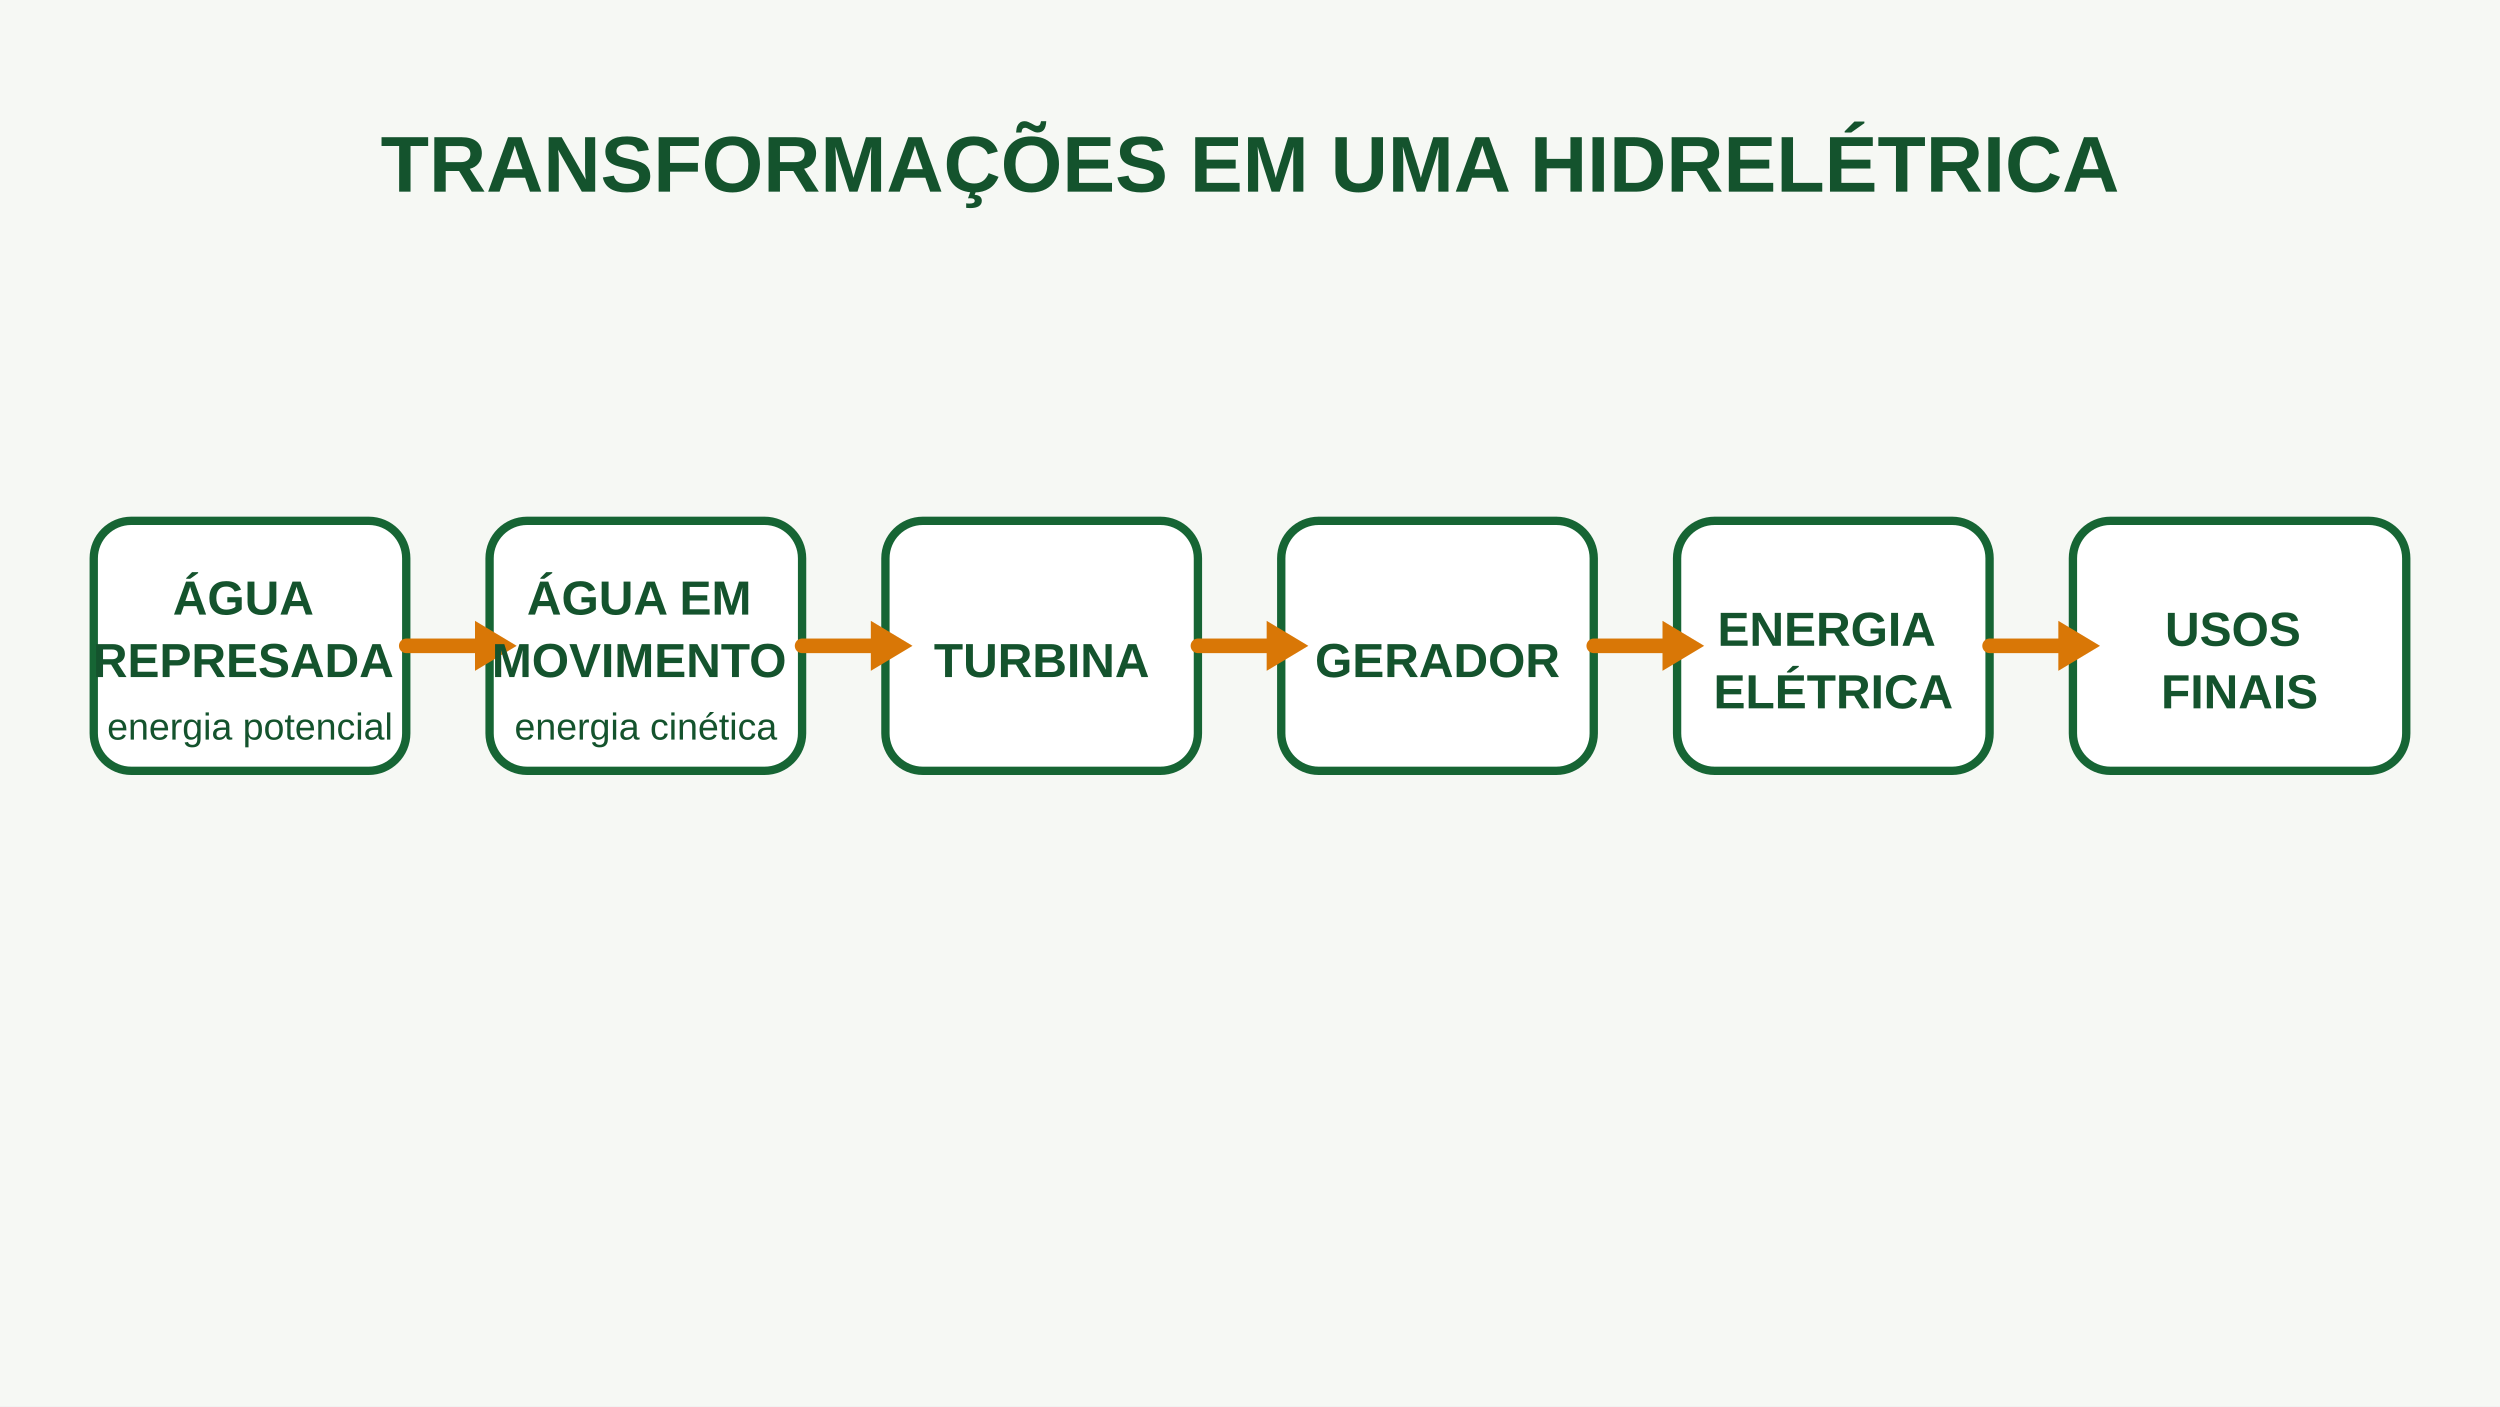
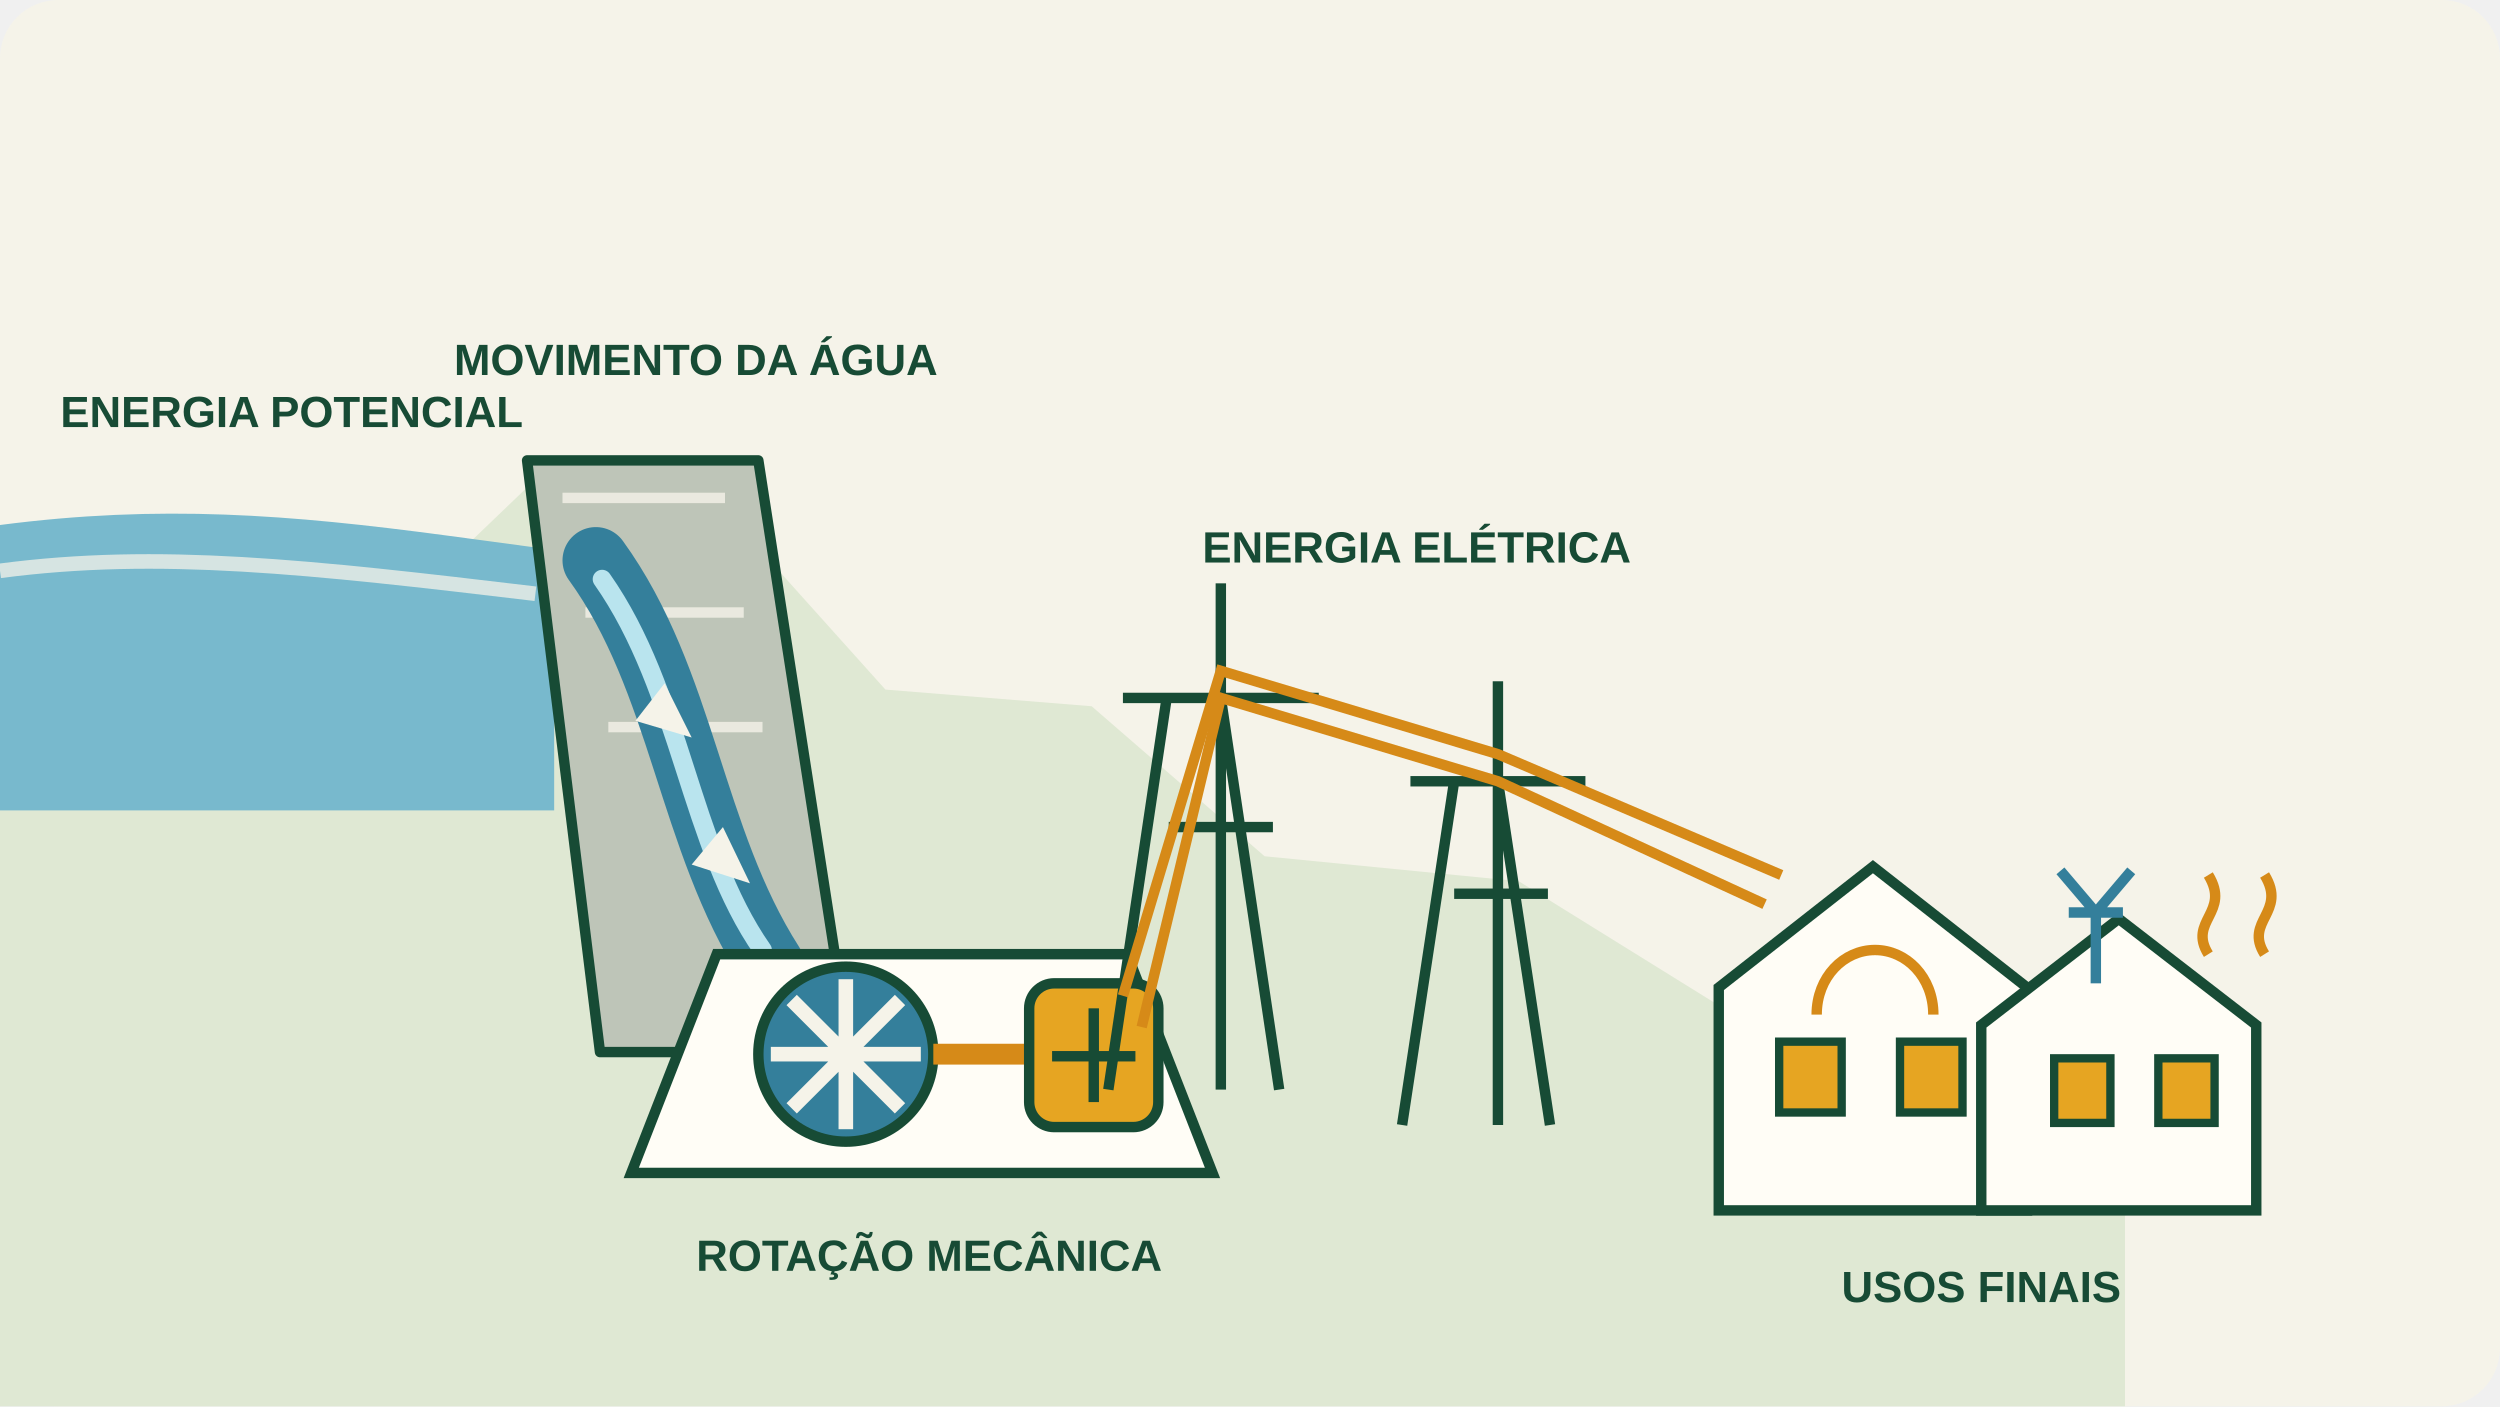
- <svg xmlns="http://www.w3.org/2000/svg" width="1200" height="675" viewBox="0 0 1200 675" role="img" aria-labelledby="title desc">
-   <rect width="1200" height="675" fill="#f6f8f4" />
-   <text x="600" y="92" text-anchor="middle" fill="#14532d" font-family="Arial, sans-serif" font-size="38" font-weight="700">TRANSFORMAÇÕES EM UMA HIDRELÉTRICA</text>
-   <g fill="#ffffff" stroke="#166534" stroke-width="4">
-     <rect x="45" y="250" width="150" height="120" rx="18" />
-     <rect x="235" y="250" width="150" height="120" rx="18" />
-     <rect x="425" y="250" width="150" height="120" rx="18" />
-     <rect x="615" y="250" width="150" height="120" rx="18" />
-     <rect x="805" y="250" width="150" height="120" rx="18" />
-     <rect x="995" y="250" width="160" height="120" rx="18" />
+ <svg xmlns="http://www.w3.org/2000/svg" width="1200" height="675" viewBox="0 0 1200 675" role="img" aria-labelledby="hidro-title hidro-desc">
+   <rect width="1200" height="675" rx="28" fill="#f5f3e9" />
+   <path d="M0 350 95 290l85 14 74-71 101 20 70 78 99 8 83 72 122 12 116 72 175 19v161H0z" fill="#dfe8d3" />
+   <path d="M0 252c77-10 139-5 214 5l52 7v125H0z" fill="#78b9cd" />
+   <path d="M0 274c76-10 148-2 257 11" fill="none" stroke="#f5f3e9" stroke-width="7" opacity=".75" />
+   <path d="M253 221h111l44 284H288z" fill="#bec5b8" stroke="#174b35" stroke-width="5" stroke-linejoin="round" />
+   <path d="M270 239h78m-67 55h76m-65 55h74" fill="none" stroke="#f5f3e9" stroke-width="5" opacity=".8" />
+   <path d="M286 269c42 58 45 133 84 194" fill="none" stroke="#347f9b" stroke-width="32" stroke-linecap="round" />
+   <path d="M289 278c38 54 42 128 77 178" fill="none" stroke="#b9e4ee" stroke-width="9" stroke-linecap="round" />
+   <path d="m319 328 13 26-27-8m42 51 13 27-28-9" fill="#f5f3e9" />
+   <path d="M344 458h197l41 105H303z" fill="#fffdf6" stroke="#174b35" stroke-width="5" />
+   <circle cx="406" cy="506" r="42" fill="#347f9b" stroke="#174b35" stroke-width="5" />
+   <path d="M406 470v72m-36-36h72m-62-26 52 52m0-52-52 52" stroke="#f5f3e9" stroke-width="7" />
+   <path d="M448 506h46" stroke="#d68a18" stroke-width="10" />
+   <rect x="494" y="472" width="62" height="69" rx="12" fill="#e6a522" stroke="#174b35" stroke-width="5" />
+   <path d="M525 484v45m-20-22h40" stroke="#174b35" stroke-width="5" />
+   <g fill="none" stroke="#174b35" stroke-width="5">
+     <path d="M586 280v243m-47-188h94m-73 0-28 188m54-188 28 188M561 397h50" />
+     <path d="M719 327v213m-42-165h84m-63 0-25 165m46-165 25 165M698 429h45" />
  </g>
-   <g fill="none" stroke="#d97706" stroke-width="7" stroke-linecap="round">
-     <path d="M195 310h40" />
-     <path d="M385 310h40" />
-     <path d="M575 310h40" />
-     <path d="M765 310h40" />
-     <path d="M955 310h40" />
+   <g fill="none" stroke="#d68a18" stroke-width="5">
+     <path d="M548 493 586 335 719 375 847 434" />
+     <path d="M539 478 586 322 719 362 855 420" />
  </g>
-   <g fill="#d97706">
-     <path d="M228 298l20 12-20 12z" />
-     <path d="M418 298l20 12-20 12z" />
-     <path d="M608 298l20 12-20 12z" />
-     <path d="M798 298l20 12-20 12z" />
-     <path d="M988 298l20 12-20 12z" />
+   <g fill="#fffdf6" stroke="#174b35" stroke-width="5">
+     <path d="m825 474 74-58 74 58v107H825z" />
+     <path d="m951 492 66-51 66 51v89H951z" />
  </g>
-   <g fill="#14532d" font-family="Arial, sans-serif" font-size="23" font-weight="700" text-anchor="middle">
-     <text x="120" y="295">
-       <tspan x="120">ÁGUA</tspan>
-       <tspan x="120" dy="30">REPRESADA</tspan>
-       <tspan x="120" dy="30" font-size="18" font-weight="400">energia potencial</tspan>
-     </text>
-     <text x="310" y="295">
-       <tspan x="310">ÁGUA EM</tspan>
-       <tspan x="310" dy="30">MOVIMENTO</tspan>
-       <tspan x="310" dy="30" font-size="18" font-weight="400">energia cinética</tspan>
-     </text>
-     <text x="500" y="325">TURBINA</text>
-     <text x="690" y="325">GERADOR</text>
-     <text x="880" y="310">
-       <tspan x="880">ENERGIA</tspan>
-       <tspan x="880" dy="30">ELÉTRICA</tspan>
-     </text>
-     <text x="1075" y="310">
-       <tspan x="1075">USOS</tspan>
-       <tspan x="1075" dy="30">FINAIS</tspan>
-     </text>
+   <g fill="#e6a522" stroke="#174b35" stroke-width="4">
+     <rect x="854" y="500" width="30" height="34" />
+     <rect x="912" y="500" width="30" height="34" />
+     <rect x="986" y="508" width="27" height="31" />
+     <rect x="1036" y="508" width="27" height="31" />
+   </g>
+   <path d="M872 487c0-18 13-31 28-31s28 13 28 31" fill="none" stroke="#d68a18" stroke-width="5" />
+   <path d="M1006 472v-34m-13 0h26m-13 0-17-20m17 20 17-20" fill="none" stroke="#347f9b" stroke-width="5" />
+   <path d="M1060 458c-10-16 11-20 0-38m27 38c-10-16 11-20 0-38" fill="none" stroke="#d68a18" stroke-width="5" />
+   <g fill="#174b35" font-family="Arial, sans-serif" font-size="21" font-weight="700" text-anchor="middle">
+     <text x="140" y="205">ENERGIA POTENCIAL</text>
+     <text x="334" y="180">MOVIMENTO DA ÁGUA</text>
+     <text x="446" y="610">ROTAÇÃO MECÂNICA</text>
+     <text x="680" y="270">ENERGIA ELÉTRICA</text>
+     <text x="951" y="625">USOS FINAIS</text>
  </g>
</svg>
